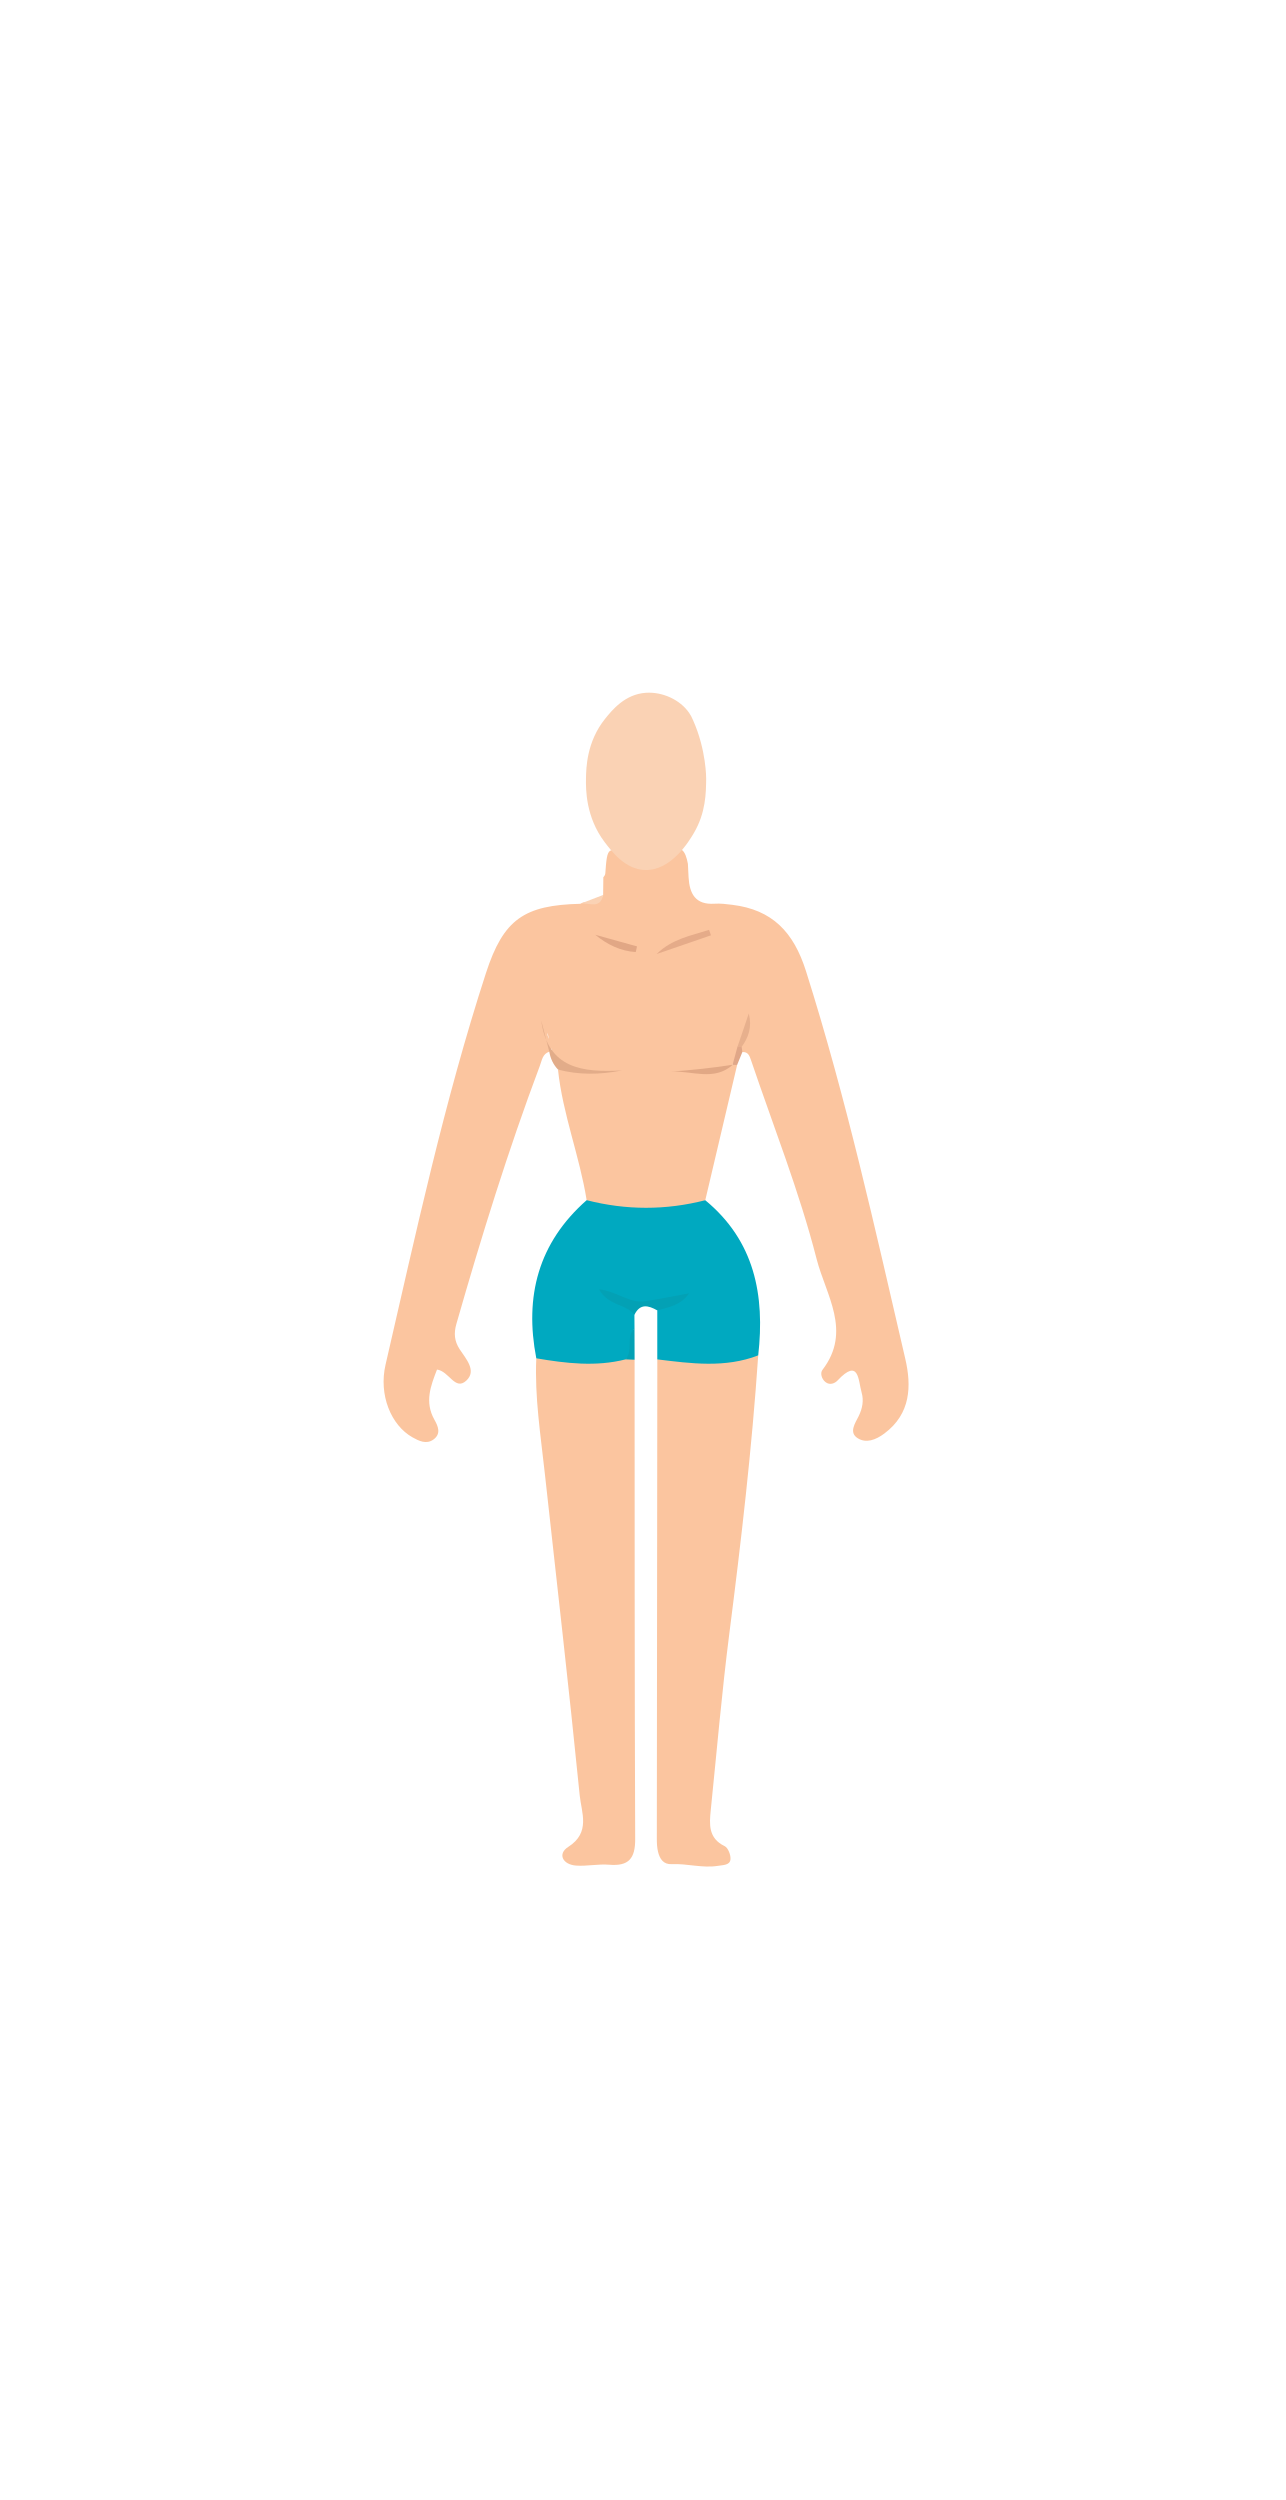
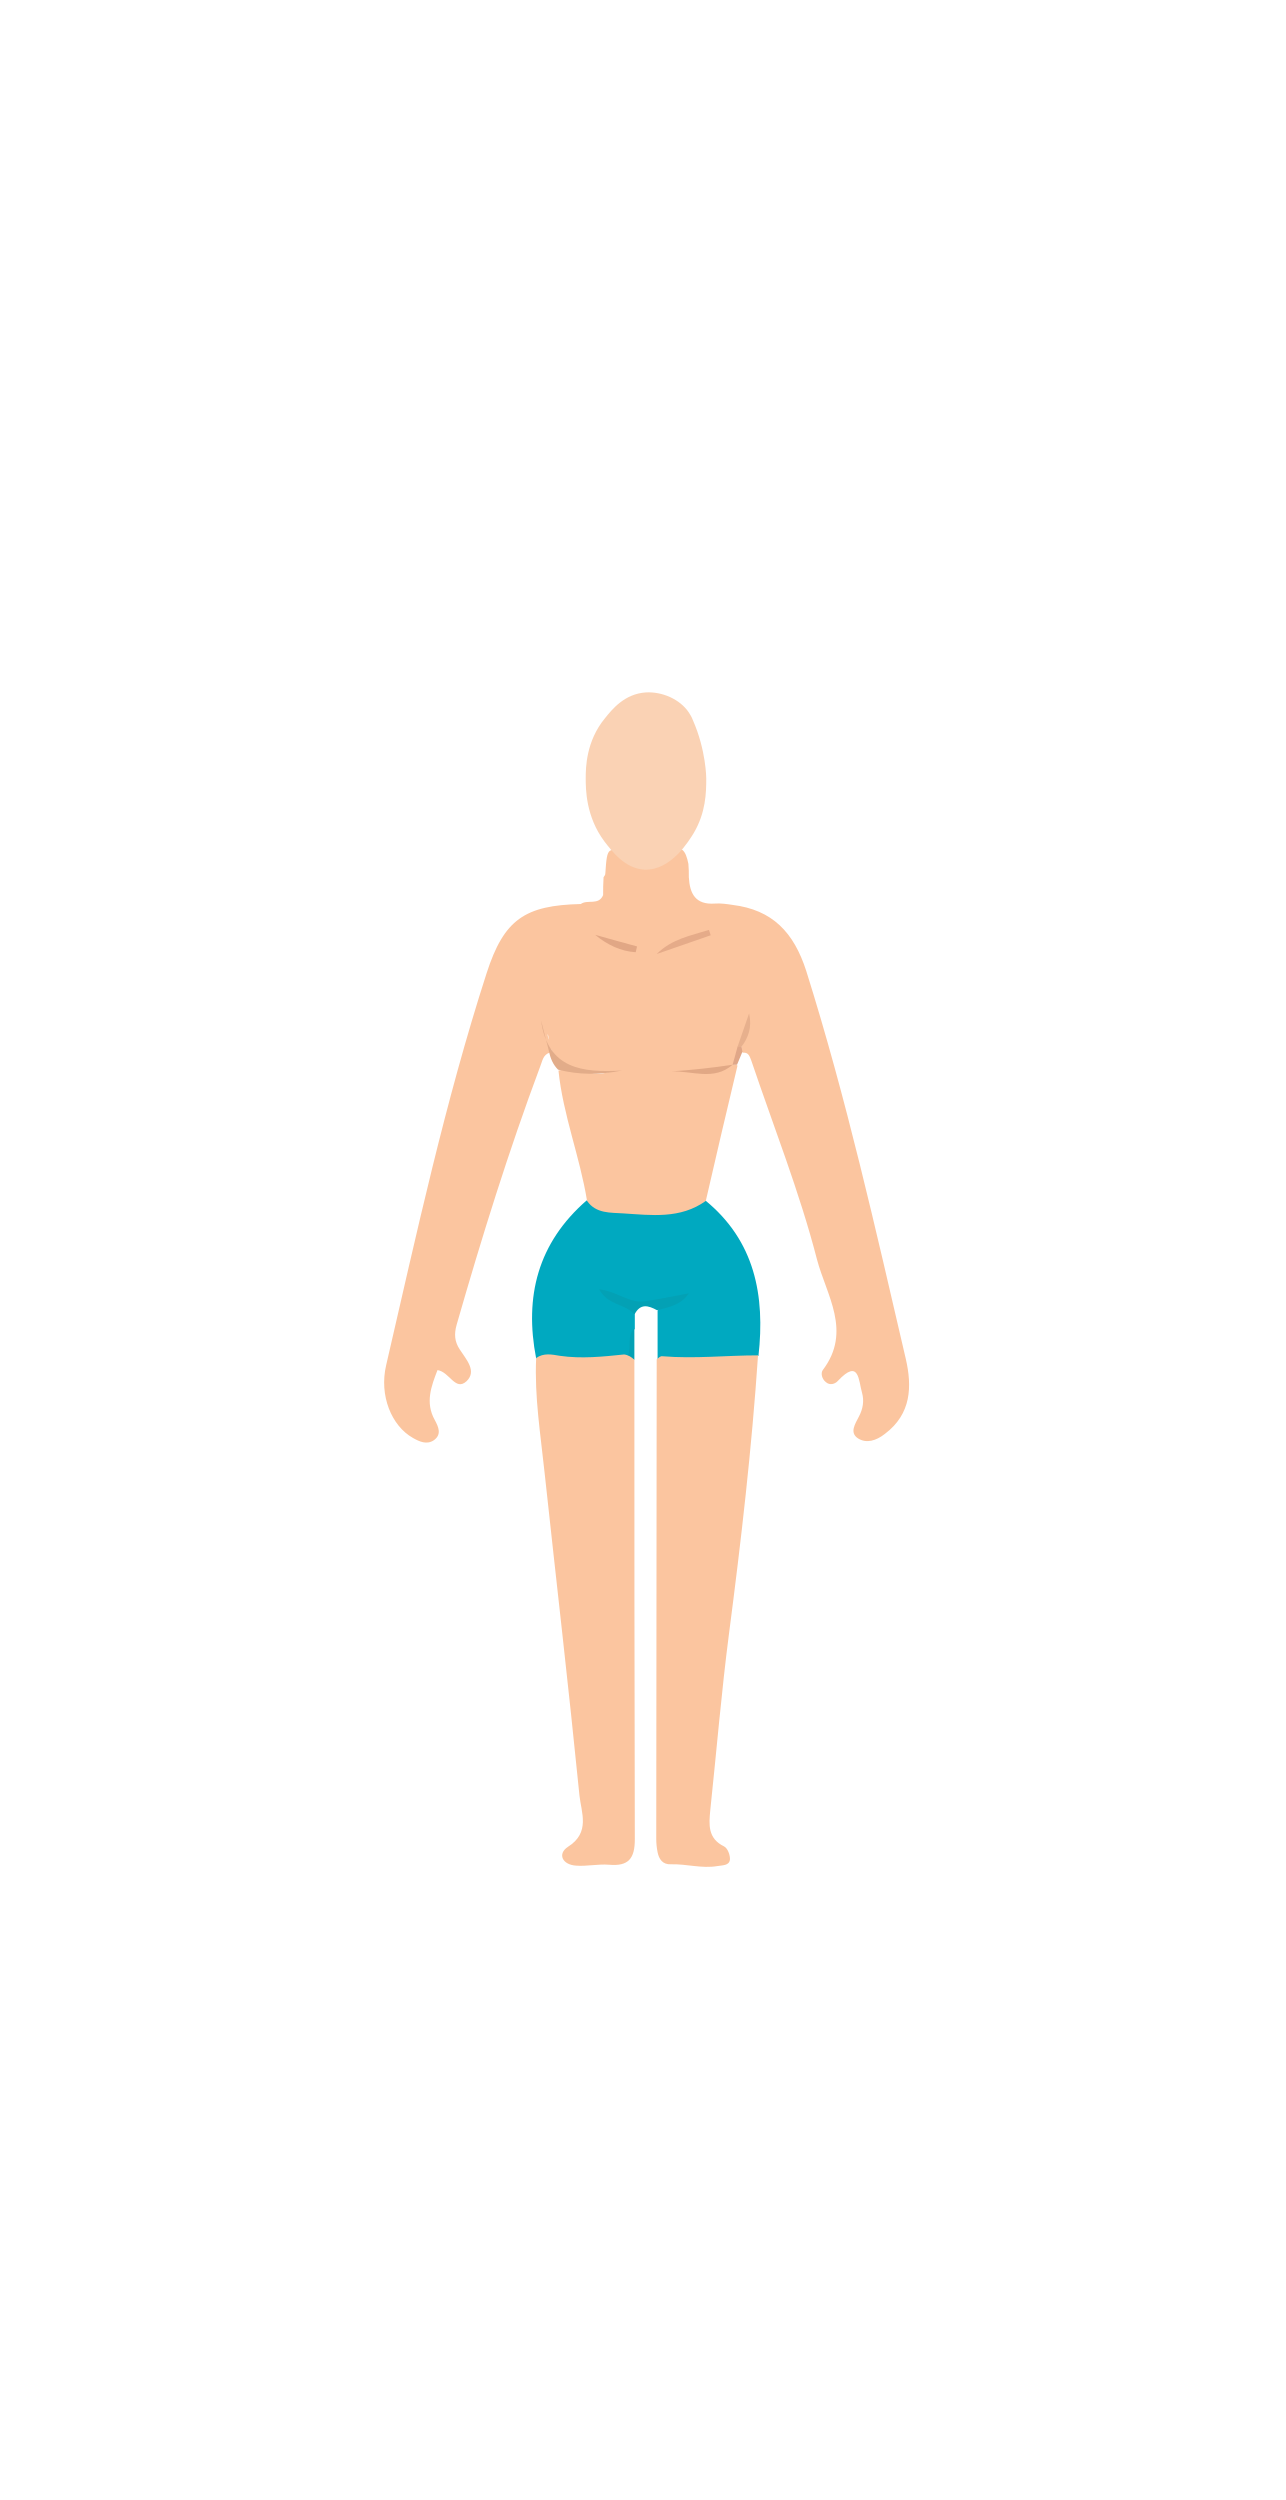
<svg xmlns="http://www.w3.org/2000/svg" version="1.1" id="Layer_1" x="0px" y="0px" viewBox="0 0 288 560" style="enable-background:new 0 0 288 560;" xml:space="preserve">
  <style type="text/css">
- 	.st0{fill:#FBC59F;}
- 	.st1{fill:#00A9C0;}
- 	.st2{fill:#03A1B5;}
+ 	.st0{fill:#00A9C0;}
+ 	.st1{fill:#03A1B5;}
+ 	.st2{fill:#FBC59F;}
	.st3{fill:#E2AC89;}
- 	.st4{fill:#FAD2B4;}
- 	.st5{fill:#E0A788;}
- 	.st6{fill:#E5AB89;}
- 	.st7{fill:#E1A785;}
- 	.st8{fill:#E1A885;}
- 	.st9{fill:#E7B08D;}
+ 	.st4{fill:#E0A788;}
+ 	.st5{fill:#E5AB89;}
+ 	.st6{fill:#E1A785;}
+ 	.st7{fill:#E1A885;}
+ 	.st8{fill:#E7B08D;}
+ 	.st9{fill:#FAD2B4;}
</style>
-   <path class="st0" d="M135.1,200.47c0.02-1.32,0.04-2.64,0.05-3.97c0.24-0.25,0.41-0.54,0.44-0.86c0.44-6.09,0.5-6.23,5.85-3.61  c2.95,1.44,5.51,1.04,7.9-0.78c3.22-2.44,4.2-0.67,4.75,2.25c0.05,1,0.09,2,0.15,3c0.21,3.67,1.51,6.22,5.82,5.93  c1.32-0.09,2.66,0.09,3.98,0.25c8.94,1.1,13.72,6.07,16.49,14.82c9.04,28.55,15.49,57.74,22.25,86.86  c1.42,6.09,1.25,12.33-4.69,16.75c-1.94,1.45-4.09,2.24-5.98,1.04c-2.01-1.27-0.57-3.33,0.22-4.91c0.86-1.74,1.19-3.55,0.67-5.33  c-0.77-2.68-0.55-7.84-5.39-2.68c-0.62,0.66-1.76,1.13-2.72,0.34c-0.87-0.7-1.21-2.01-0.66-2.72c6.65-8.67,0.76-16.76-1.31-24.84  c-3.88-15.15-9.68-29.72-14.69-44.52c-0.35-1.02-0.65-1.89-1.93-1.83c-0.44-0.28-0.58-0.66-0.44-1.15c0.89-1.93,1.53-3.93,1.91-6.02  c-0.43,2.26-1.26,4.38-2.16,6.49c-0.07,1.57-0.83,2.78-1.91,3.84c-4.05,1.38-8.2,1.42-10.51,1.18c2.34,0.07,6.56,0.42,10.63-1.25  c0.36-0.51,0.8-0.58,1.3-0.21c-2.38,10.1-4.76,20.21-7.14,30.31c-5.68,4.08-12.17,3.23-18.48,2.76c-2.78-0.21-6.07,0.08-8.09-2.77  c-1.57-9.87-5.37-19.26-6.42-29.24c4.06-0.98,7.97,1.67,11.24,0.33c-0.14-0.02-1.08,0.12-2.02,0.07  c-10.26-0.56-9.82-1.13-11.56-8.64c-0.21,1.44,1.78,2.68,0.39,4.22c-1.52,0.5-1.64,1.91-2.11,3.15  c-7.13,18.99-13.12,38.34-18.7,57.83c-0.6,2.09-0.46,3.83,0.72,5.65c1.41,2.17,3.92,4.84,1.48,7.07c-2.5,2.3-3.84-2.14-6.54-2.5  c-1.41,3.65-2.82,7.25-0.59,11.22c0.82,1.45,1.58,3.17-0.22,4.46c-1.59,1.14-3.26,0.3-4.69-0.5c-4.81-2.71-7.59-9.51-6.03-16.26  c6.79-29.43,13.15-58.98,22.5-87.75c3.92-12.06,8.55-15.2,21.15-15.5C131.58,201.43,134.11,202.94,135.1,200.47z" />
-   <path class="st0" d="M169.84,303.61c-1.41,20.84-3.82,41.57-6.47,62.29c-1.68,13.15-2.81,26.38-4.16,39.57  c-0.32,3.18-0.57,6.29,3.12,8.07c0.77,0.37,1.42,2.05,1.29,3.02c-0.17,1.25-1.61,1.2-2.81,1.39c-3.5,0.56-6.9-0.55-10.36-0.38  c-1.85,0.09-2.66-1.19-3.04-2.73c-0.24-0.95-0.28-1.97-0.28-2.96c0.03-35.79,0.07-71.59,0.11-107.38c0.39-0.3,0.79-0.77,1.25-0.73  C155.61,304.4,162.72,303.61,169.84,303.61z" />
-   <path class="st0" d="M142.15,304.59c0.02,35.79-0.01,71.58,0.13,107.37c0.02,4.34-1.45,6.11-5.82,5.74  c-2.45-0.21-4.97,0.37-7.43,0.19c-3.01-0.23-4.19-2.63-1.75-4.18c5.07-3.22,2.96-7.71,2.58-11.5c-2.4-24.07-5.19-48.11-7.82-72.16  c-0.93-8.57-2.3-17.12-1.91-25.79c1.66-1.21,3.48-0.77,5.28-0.52c4.81,0.68,9.59,0.17,14.38-0.26  C140.72,303.55,141.48,303.97,142.15,304.59z" />
-   <path class="st1" d="M140.14,304.5c-6.69,1.7-13.35,0.89-20.01-0.24c-2.68-13.86,0.44-25.87,11.28-35.42  c8.86,2.27,17.71,2.28,26.57,0.01c11.08,9.15,13.38,21.3,11.86,34.76c-7.44,2.86-15.02,1.82-22.61,0.89c0-3.66,0-7.32,0-10.98  c1.1-1.74,2.98-1.91,4.72-2.38c-0.03-0.06-0.06-0.12-0.02-0.05c-5.05,1.28-10.01,1.66-14.82-0.37c1.66,1.16,4.67,0.7,5,3.8  c0.01,0.99,0.01,1.99,0.02,2.98C140.59,299.58,143.01,302.8,140.14,304.5z" />
-   <path class="st2" d="M142.11,294.52c-1.83-2.49-5.81-1.92-7.92-5.71c4.09,0.47,6.85,3.18,10.24,2.68c3.22-0.48,6.4-1.15,9.93-1.79  c-1.84,2.7-4.57,3.12-7.13,3.83C145.24,292.4,143.37,291.92,142.11,294.52z" />
-   <path class="st3" d="M123.04,235.58c-0.6-2.33-1.21-4.67-1.81-7c1.48,10.89,9.34,11.67,18.08,11.2c-4.95,0.98-9.65,1.03-14.31-0.19  C123.92,238.46,123.3,237.11,123.04,235.58z" />
-   <path class="st2" d="M140.14,304.5c1.76-2.02-0.01-5.05,1.99-7.01c0.01,2.36,0.01,4.73,0.02,7.09  C141.48,304.56,140.81,304.53,140.14,304.5z" />
-   <path class="st4" d="M135.1,200.47c-0.65,3.34-3.26,1.63-5.08,1.96C131.71,201.78,133.41,201.13,135.1,200.47z" />
-   <path class="st5" d="M166.13,234.51c0.05,0.38,0.11,0.77,0.16,1.15c-0.39,0.96-0.78,1.92-1.17,2.88h-0.49l-0.49-0.02l-0.03-0.04  c0.36-1.32,0.72-2.64,1.07-3.96C165.49,234.1,165.81,234.11,166.13,234.51z" />
-   <path class="st6" d="M147.09,213.7c3.37-3.35,7.65-4.11,11.74-5.41c0.14,0.41,0.28,0.82,0.43,1.22  C155.2,210.9,151.15,212.3,147.09,213.7z" />
-   <path class="st7" d="M142.41,213.26c-3.33-0.2-6.32-1.61-9.08-3.87c3.12,0.87,6.24,1.73,9.36,2.6  C142.59,212.41,142.5,212.84,142.41,213.26z" />
-   <path class="st8" d="M164.13,238.53c-4.22,3.73-9.18,1.27-13.82,1.51c4.62-0.33,9.22-0.81,13.79-1.54  C164.1,238.49,164.13,238.53,164.13,238.53z" />
-   <path class="st9" d="M166.13,234.51c-0.32,0-0.64,0.01-0.95,0.02c0.79-2.31,1.57-4.63,2.55-7.51  C168.51,230.18,167.62,232.41,166.13,234.51z" />
-   <path class="st4" d="M158.18,174.42c-0.03,3.19-0.07,7.65-2.79,12.24c-0.96,1.63-5,8.44-10.96,8.22c-4.38-0.16-7.32-4.05-9-6.26  c-4.23-5.59-4.21-11.82-4.17-14.19c0.04-2.42,0.15-8.29,4.29-13.43c1.58-1.96,4.45-5.52,9.17-5.82c3.63-0.23,7.57,1.51,9.63,4.48  c0.34,0.48,0.58,0.94,0.91,1.7C158.24,168.05,158.18,174.42,158.18,174.42z" />
-   <path class="st4" d="M136.61,185.74" />
+   <path class="st0" d="M140.1,304.5c-6.7,1.7-13.3,0.9-20-0.2c-2.7-13.9,0.4-25.9,11.3-35.4c8.9,2.3,17.7,2.3,26.6,0  c11.1,9.1,13.4,21.3,11.9,34.8c-7.4,2.9-15,1.8-22.6,0.9c0-3.7,0-7.3,0-11c1.1-1.7,3-1.9,4.7-2.4c0-0.1-0.1-0.1,0,0  c-5.1,1.3-10,1.7-14.8-0.4c1.7,1.2,4.7,0.7,5,3.8c0,1,0,2,0,3C140.6,299.6,143,302.8,140.1,304.5z" />
+   <path class="st1" d="M142.1,294.5c-1.8-2.5-5.8-1.9-7.9-5.7c4.1,0.5,6.9,3.2,10.2,2.7c3.2-0.5,6.4-1.1,9.9-1.8  c-1.8,2.7-4.6,3.1-7.1,3.8C145.2,292.4,143.4,291.9,142.1,294.5z" />
+   <path class="st1" d="M140.1,304.5c1.8-2,0-5,2-7c0,2.4,0,4.7,0,7.1C141.5,304.6,140.8,304.5,140.1,304.5z" />
+   <g>
+     <path class="st2" d="M135.1,200.5c0-1.3,0-2.6,0.1-4c0.2-0.3,0.4-0.5,0.4-0.9c0.4-6.1,0.5-6.2,5.9-3.6c2.9,1.4,5.5,1,7.9-0.8   c3.2-2.4,4.2-0.7,4.8,2.3c0.1,1,0.1,2,0.1,3c0.2,3.7,1.5,6.2,5.8,5.9c1.3-0.1,2.7,0.1,4,0.3c8.9,1.1,13.7,6.1,16.5,14.8   c9,28.6,15.5,57.7,22.3,86.9c1.4,6.1,1.3,12.3-4.7,16.8c-1.9,1.5-4.1,2.2-6,1c-2-1.3-0.6-3.3,0.2-4.9c0.9-1.7,1.2-3.5,0.7-5.3   c-0.8-2.7-0.6-7.8-5.4-2.7c-0.6,0.7-1.8,1.1-2.7,0.3c-0.9-0.7-1.2-2-0.7-2.7c6.6-8.7,0.8-16.8-1.3-24.8   c-3.9-15.1-9.7-29.7-14.7-44.5c-0.4-1-0.6-1.9-1.9-1.8c-0.4-0.3-0.6-0.7-0.4-1.1c0.9-1.9,1.5-3.9,1.9-6c-0.4,2.3-1.3,4.4-2.2,6.5   c-0.1,1.6-0.8,2.8-1.9,3.8c-4.1,1.4-8.2,1.4-10.5,1.2c2.3,0.1,6.6,0.4,10.6-1.3c0.4-0.5,0.8-0.6,1.3-0.2   c-2.4,10.1-4.8,20.2-7.1,30.3c-5.7,4.1-12.2,3.2-18.5,2.8c-2.8-0.2-6.1,0.1-8.1-2.8c-1.6-9.9-5.4-19.3-6.4-29.2   c4.1-1,8,1.7,11.2,0.3c-0.1,0-1.1,0.1-2,0.1c-10.3-0.6-9.8-1.1-11.6-8.6c-0.2,1.4,1.8,2.7,0.4,4.2c-1.5,0.5-1.6,1.9-2.1,3.1   c-7.1,19-13.1,38.3-18.7,57.8c-0.6,2.1-0.5,3.8,0.7,5.6c1.4,2.2,3.9,4.8,1.5,7.1c-2.5,2.3-3.8-2.1-6.5-2.5   c-1.4,3.6-2.8,7.3-0.6,11.2c0.8,1.5,1.6,3.2-0.2,4.5c-1.6,1.1-3.3,0.3-4.7-0.5c-4.8-2.7-7.6-9.5-6-16.3c6.8-29.4,13.2-59,22.5-87.8   c3.9-12.1,8.6-15.2,21.1-15.5C131.6,201.4,134.1,202.9,135.1,200.5z" />
+     <path class="st2" d="M169.8,303.6c-1.4,20.8-3.8,41.6-6.5,62.3c-1.7,13.1-2.8,26.4-4.2,39.6c-0.3,3.2-0.6,6.3,3.1,8.1   c0.8,0.4,1.4,2,1.3,3c-0.2,1.3-1.6,1.2-2.8,1.4c-3.5,0.6-6.9-0.5-10.4-0.4c-1.9,0.1-2.7-1.2-3-2.7c-0.2-1-0.3-2-0.3-3   c0-35.8,0.1-71.6,0.1-107.4c0.4-0.3,0.8-0.8,1.3-0.7C155.6,304.4,162.7,303.6,169.8,303.6z" />
+     <path class="st2" d="M142.1,304.6c0,35.8,0,71.6,0.1,107.4c0,4.3-1.4,6.1-5.8,5.7c-2.4-0.2-5,0.4-7.4,0.2c-3-0.2-4.2-2.6-1.8-4.2   c5.1-3.2,3-7.7,2.6-11.5c-2.4-24.1-5.2-48.1-7.8-72.2c-0.9-8.6-2.3-17.1-1.9-25.8c1.7-1.2,3.5-0.8,5.3-0.5   c4.8,0.7,9.6,0.2,14.4-0.3C140.7,303.5,141.5,304,142.1,304.6z" />
+     <path class="st3" d="M123,235.6c-0.6-2.3-1.2-4.7-1.8-7c1.5,10.9,9.3,11.7,18.1,11.2c-4.9,1-9.6,1-14.3-0.2   C123.9,238.5,123.3,237.1,123,235.6z" />
+     <path class="st4" d="M166.1,234.5c0.1,0.4,0.1,0.8,0.2,1.1c-0.4,1-0.8,1.9-1.2,2.9h-0.5l-0.5,0l0,0c0.4-1.3,0.7-2.6,1.1-4   C165.5,234.1,165.8,234.1,166.1,234.5z" />
+     <path class="st5" d="M147.1,213.7c3.4-3.4,7.6-4.1,11.7-5.4c0.1,0.4,0.3,0.8,0.4,1.2C155.2,210.9,151.1,212.3,147.1,213.7z" />
+     <path class="st6" d="M142.4,213.3c-3.3-0.2-6.3-1.6-9.1-3.9c3.1,0.9,6.2,1.7,9.4,2.6C142.6,212.4,142.5,212.8,142.4,213.3z" />
+     <path class="st7" d="M164.1,238.5c-4.2,3.7-9.2,1.3-13.8,1.5C154.9,239.7,159.5,239.2,164.1,238.5   C164.1,238.5,164.1,238.5,164.1,238.5z" />
+     <path class="st8" d="M166.1,234.5c-0.3,0-0.6,0-0.9,0c0.8-2.3,1.6-4.6,2.6-7.5C168.5,230.2,167.6,232.4,166.1,234.5z" />
+     <path class="st9" d="M158.2,174.4c0,3.2-0.1,7.6-2.8,12.2c-1,1.6-5,8.4-11,8.2c-4.4-0.2-7.3-4.1-9-6.3c-4.2-5.6-4.2-11.8-4.2-14.2   c0-2.4,0.1-8.3,4.3-13.4c1.6-2,4.4-5.5,9.2-5.8c3.6-0.2,7.6,1.5,9.6,4.5c0.3,0.5,0.6,0.9,0.9,1.7   C158.2,168.1,158.2,174.4,158.2,174.4z" />
+   </g>
+   <path class="st9" d="M136.6,185.7" />
</svg>
